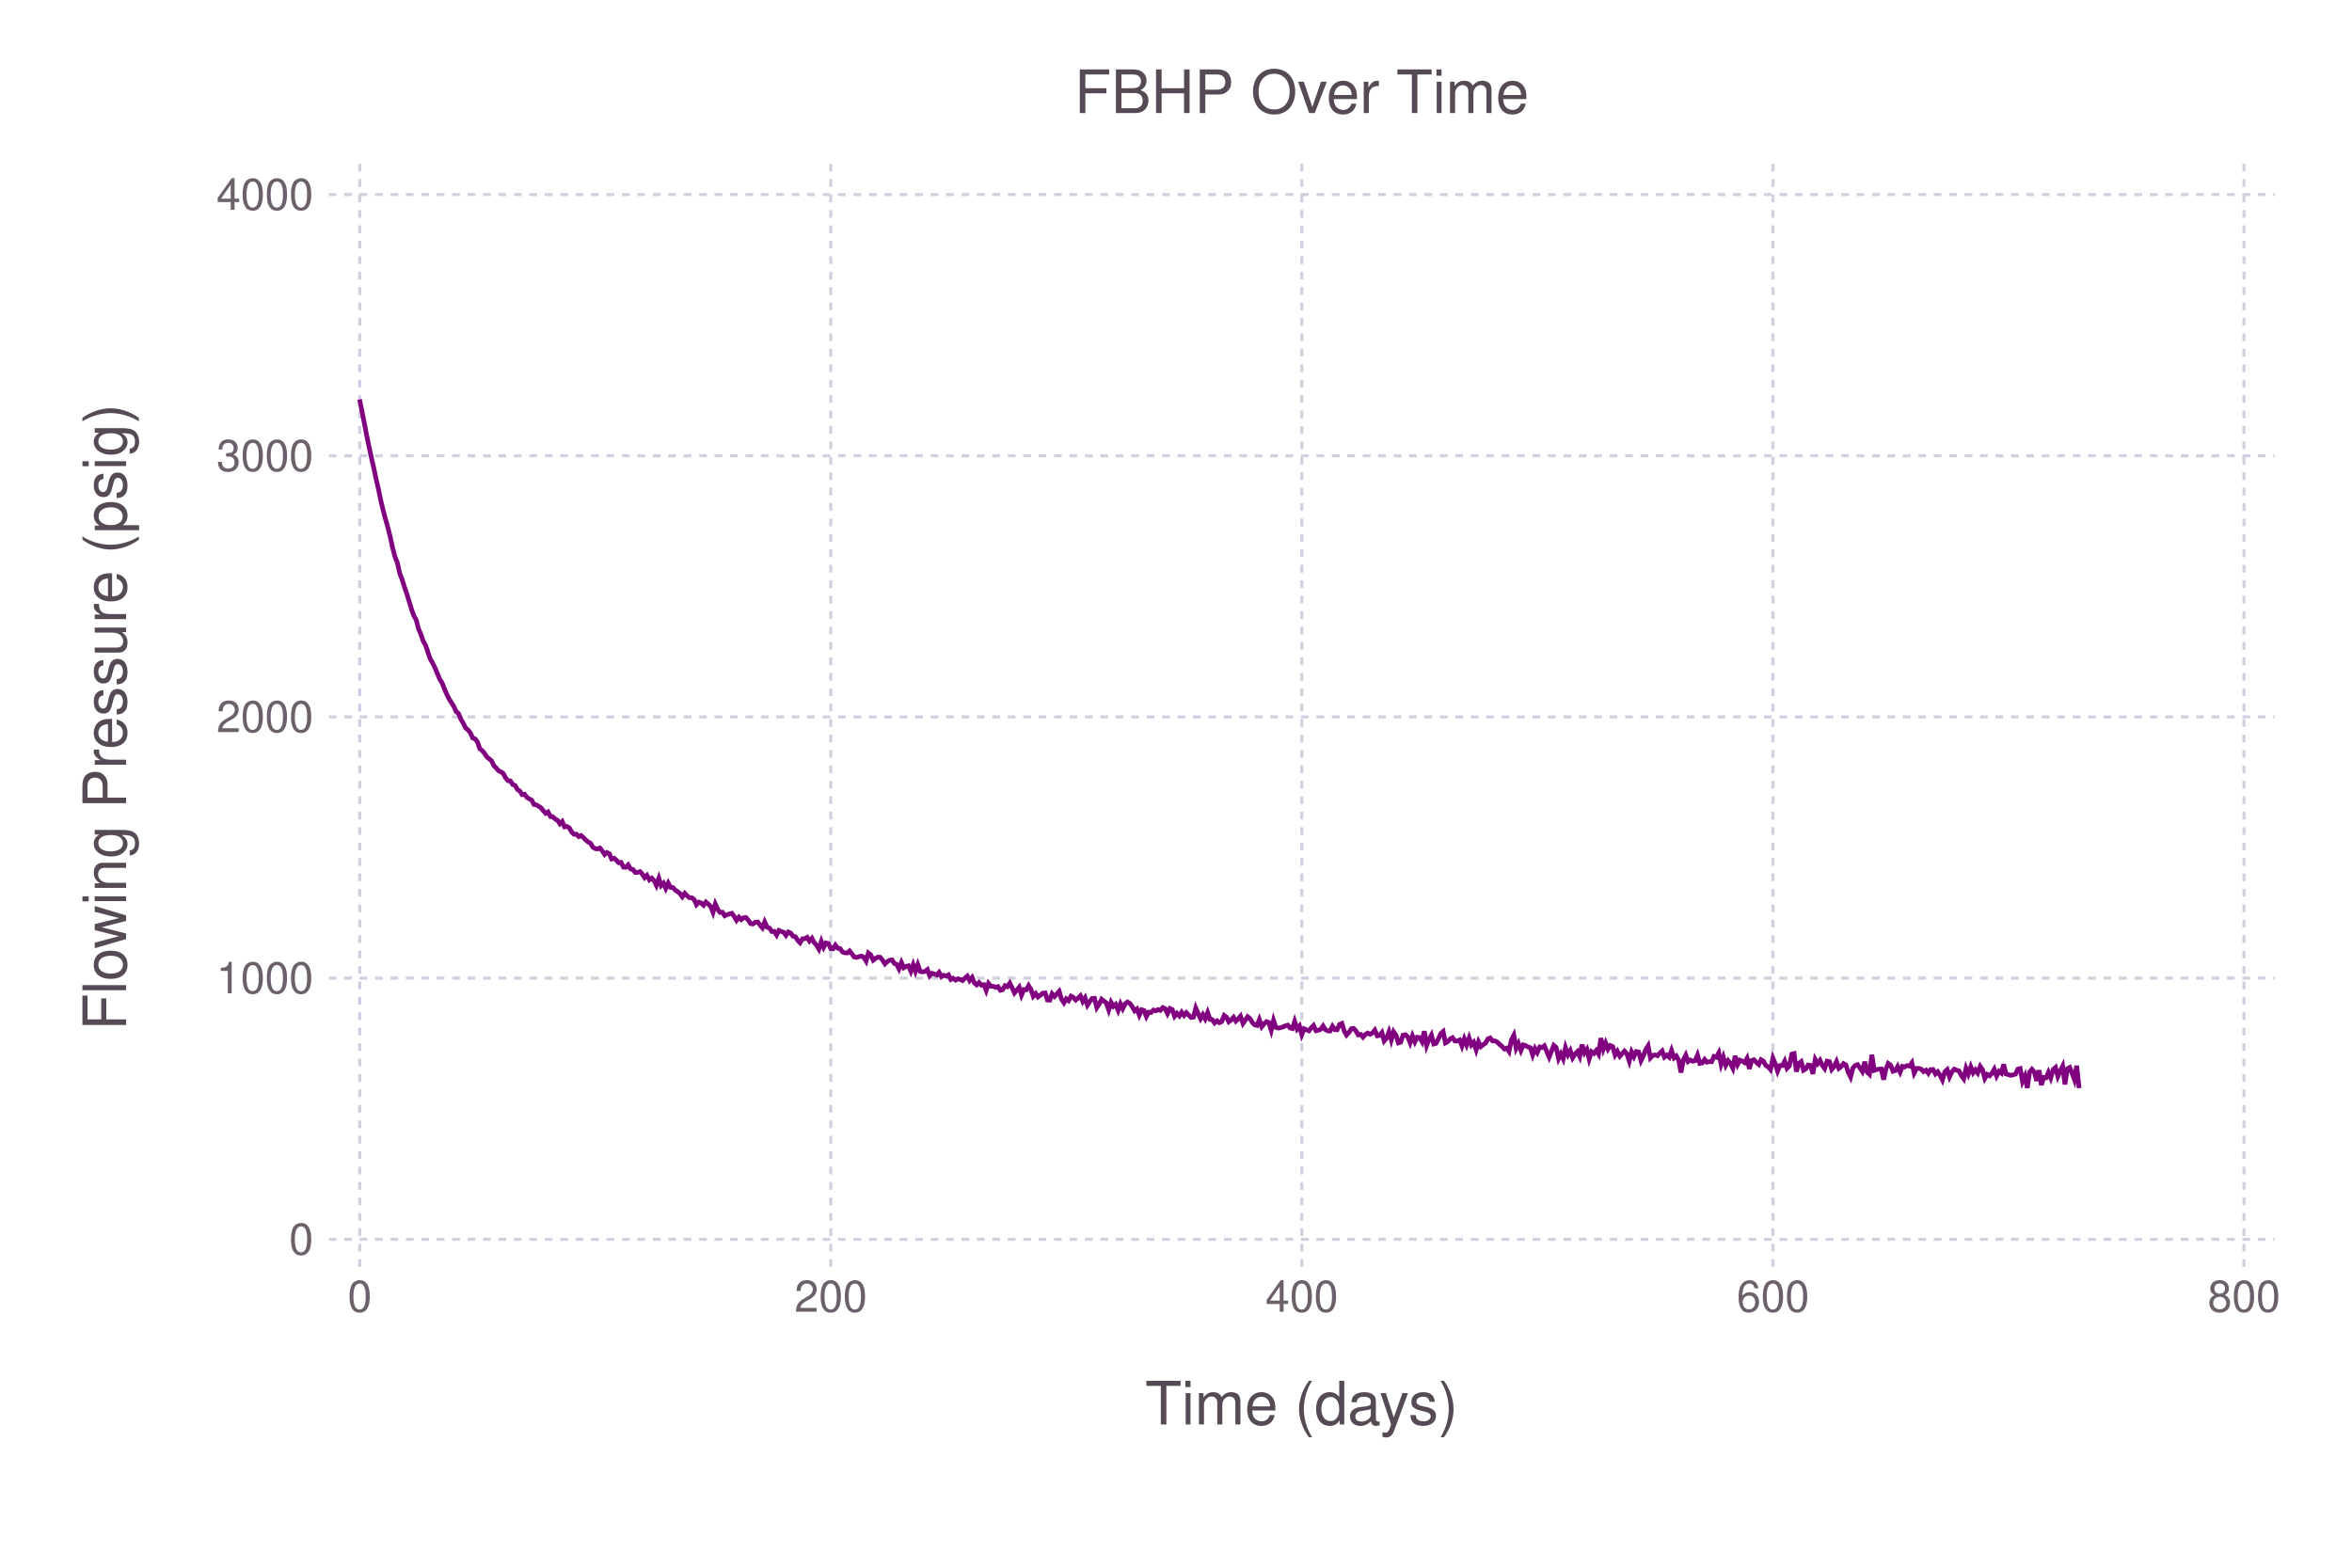
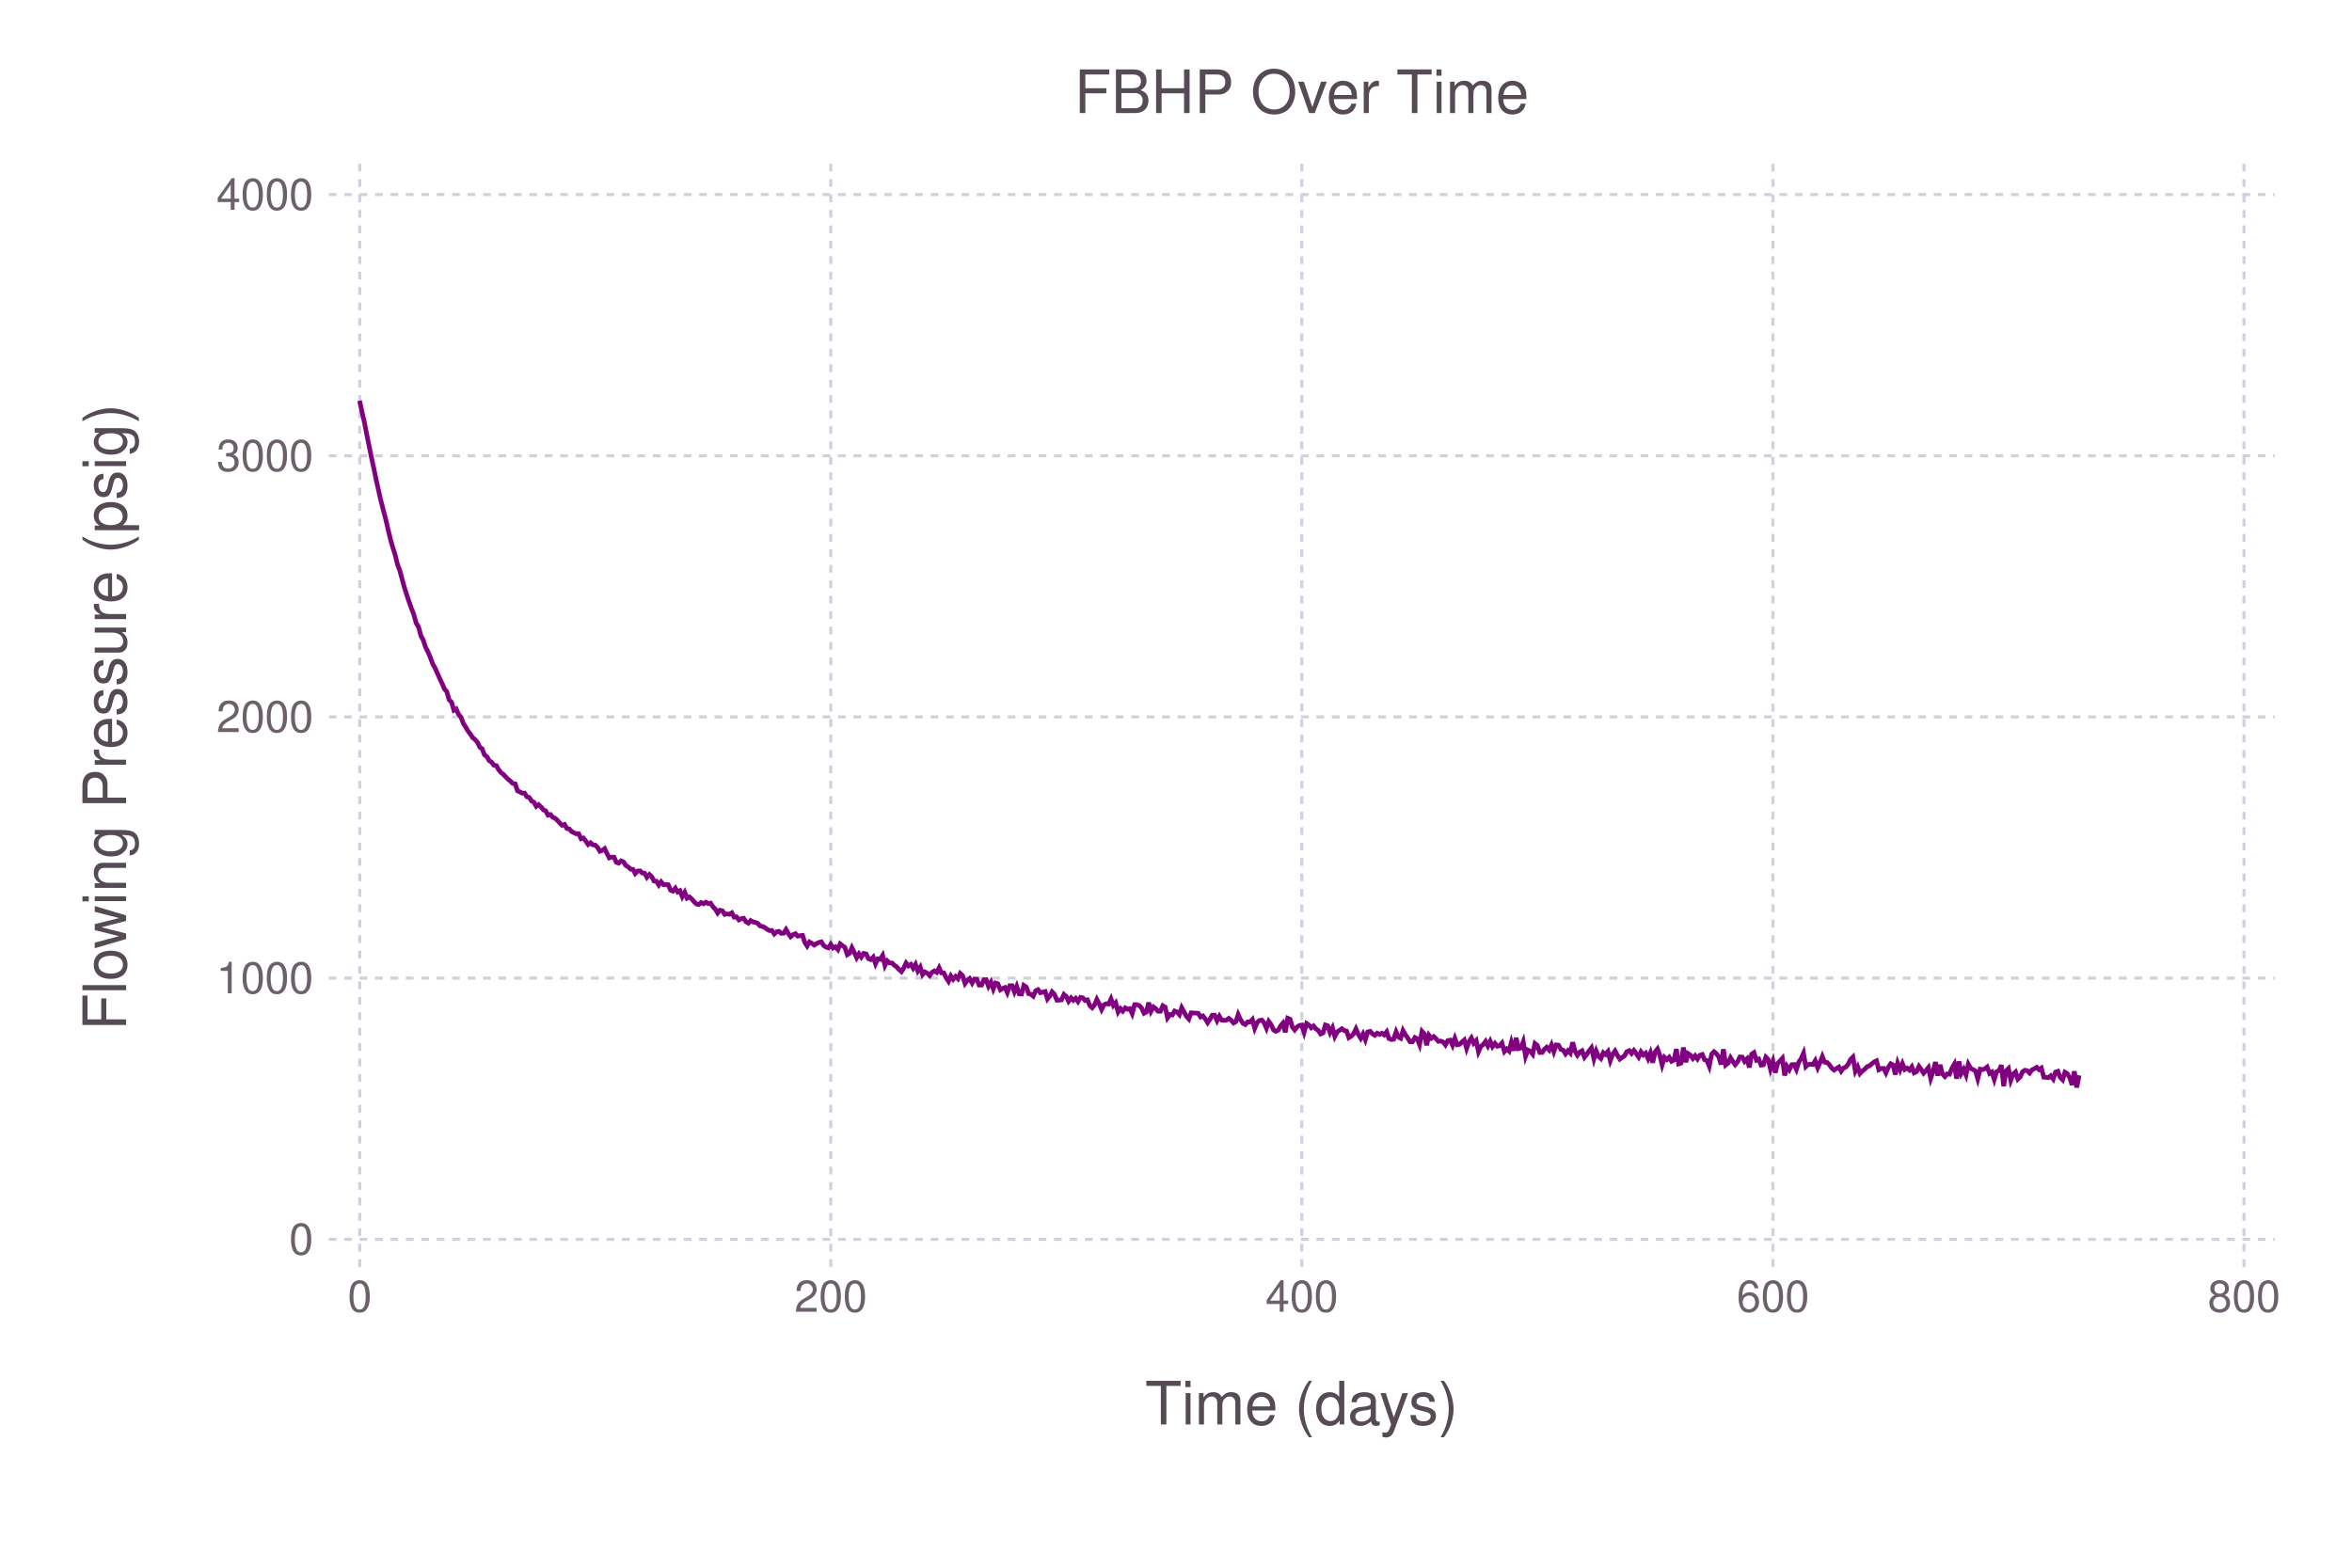
<svg xmlns="http://www.w3.org/2000/svg" version="1.2" width="152.4mm" height="101.6mm" viewBox="0 0 152.4 101.6" stroke="none" fill="#000000" stroke-width="0.3" font-size="3.88">
  <defs>
    <marker id="arrow" markerWidth="15" markerHeight="7" refX="5" refY="3.5" orient="auto" markerUnits="strokeWidth">
      <path d="M0,0 L15,3.5 L0,7 z" stroke="context-stroke" fill="context-stroke" />
    </marker>
  </defs>
-   <g class="plotroot xscalable yscalable" id="img-26fda8c6-1">
-     <g font-size="3.88" font-family="'PT Sans','Helvetica Neue','Helvetica',sans-serif" fill="#564A55" stroke="#000000" stroke-opacity="0.000" id="img-26fda8c6-2">
+   <g class="plotroot xscalable yscalable" id="img-2ceb1ad9-1">
+     <g font-size="3.88" font-family="'PT Sans','Helvetica Neue','Helvetica',sans-serif" fill="#564A55" stroke="#000000" stroke-opacity="0.000" id="img-2ceb1ad9-2">
      <g transform="translate(84.35,89.99)">
        <g class="primitive">
          <text text-anchor="middle" dy="0.6em">Time (days)</text>
        </g>
      </g>
    </g>
-     <g class="guide xlabels" font-size="2.82" font-family="'PT Sans Caption','Helvetica Neue','Helvetica',sans-serif" fill="#6C606B" id="img-26fda8c6-3">
+     <g class="guide xlabels" font-size="2.82" font-family="'PT Sans Caption','Helvetica Neue','Helvetica',sans-serif" fill="#6C606B" id="img-2ceb1ad9-3">
      <g transform="translate(23.31,83.32)">
        <g class="primitive">
          <text text-anchor="middle" dy="0.6em">0</text>
        </g>
      </g>
      <g transform="translate(53.83,83.32)">
        <g class="primitive">
          <text text-anchor="middle" dy="0.6em">200</text>
        </g>
      </g>
      <g transform="translate(84.35,83.32)">
        <g class="primitive">
          <text text-anchor="middle" dy="0.6em">400</text>
        </g>
      </g>
      <g transform="translate(114.88,83.32)">
        <g class="primitive">
          <text text-anchor="middle" dy="0.6em">600</text>
        </g>
      </g>
      <g transform="translate(145.4,83.32)">
        <g class="primitive">
          <text text-anchor="middle" dy="0.6em">800</text>
        </g>
      </g>
    </g>
-     <g clip-path="url(#img-26fda8c6-4)">
-       <g id="img-26fda8c6-5">
-         <g pointer-events="visible" fill="#000000" fill-opacity="0.000" stroke="#000000" stroke-opacity="0.000" class="guide background" id="img-26fda8c6-6">
-           <g transform="translate(84.35,46.46)" id="img-26fda8c6-7">
+     <g clip-path="url(#img-2ceb1ad9-4)">
+       <g id="img-2ceb1ad9-5">
+         <g pointer-events="visible" fill="#000000" fill-opacity="0.000" stroke="#000000" stroke-opacity="0.000" class="guide background" id="img-2ceb1ad9-6">
+           <g transform="translate(84.35,46.46)" id="img-2ceb1ad9-7">
            <path d="M-63.05,-35.85 L 63.05 -35.85 63.05 35.85 -63.05 35.85 z" class="primitive" />
          </g>
        </g>
-         <g class="guide ygridlines xfixed" stroke-dasharray="0.5,0.5" stroke-width="0.2" stroke="#D0D0E0" id="img-26fda8c6-8">
-           <g transform="translate(84.35,80.32)" id="img-26fda8c6-9">
+         <g class="guide ygridlines xfixed" stroke-dasharray="0.5,0.5" stroke-width="0.2" stroke="#D0D0E0" id="img-2ceb1ad9-8">
+           <g transform="translate(84.35,80.32)" id="img-2ceb1ad9-9">
            <path fill="none" d="M-63.05,0 L 63.05 0" class="primitive" />
          </g>
-           <g transform="translate(84.35,63.39)" id="img-26fda8c6-10">
+           <g transform="translate(84.35,63.39)" id="img-2ceb1ad9-10">
            <path fill="none" d="M-63.05,0 L 63.05 0" class="primitive" />
          </g>
-           <g transform="translate(84.35,46.46)" id="img-26fda8c6-11">
+           <g transform="translate(84.35,46.46)" id="img-2ceb1ad9-11">
            <path fill="none" d="M-63.05,0 L 63.05 0" class="primitive" />
          </g>
-           <g transform="translate(84.35,29.54)" id="img-26fda8c6-12">
+           <g transform="translate(84.35,29.54)" id="img-2ceb1ad9-12">
            <path fill="none" d="M-63.05,0 L 63.05 0" class="primitive" />
          </g>
-           <g transform="translate(84.35,12.61)" id="img-26fda8c6-13">
+           <g transform="translate(84.35,12.61)" id="img-2ceb1ad9-13">
            <path fill="none" d="M-63.05,0 L 63.05 0" class="primitive" />
          </g>
        </g>
-         <g class="guide xgridlines yfixed" stroke-dasharray="0.5,0.5" stroke-width="0.2" stroke="#D0D0E0" id="img-26fda8c6-14">
-           <g transform="translate(23.31,46.46)" id="img-26fda8c6-15">
+         <g class="guide xgridlines yfixed" stroke-dasharray="0.5,0.5" stroke-width="0.2" stroke="#D0D0E0" id="img-2ceb1ad9-14">
+           <g transform="translate(23.31,46.46)" id="img-2ceb1ad9-15">
            <path fill="none" d="M0,-35.85 L 0 35.85" class="primitive" />
          </g>
-           <g transform="translate(53.83,46.46)" id="img-26fda8c6-16">
+           <g transform="translate(53.83,46.46)" id="img-2ceb1ad9-16">
            <path fill="none" d="M0,-35.85 L 0 35.85" class="primitive" />
          </g>
-           <g transform="translate(84.35,46.46)" id="img-26fda8c6-17">
+           <g transform="translate(84.35,46.46)" id="img-2ceb1ad9-17">
            <path fill="none" d="M0,-35.85 L 0 35.85" class="primitive" />
          </g>
-           <g transform="translate(114.88,46.46)" id="img-26fda8c6-18">
+           <g transform="translate(114.88,46.46)" id="img-2ceb1ad9-18">
            <path fill="none" d="M0,-35.85 L 0 35.85" class="primitive" />
          </g>
-           <g transform="translate(145.4,46.46)" id="img-26fda8c6-19">
+           <g transform="translate(145.4,46.46)" id="img-2ceb1ad9-19">
            <path fill="none" d="M0,-35.85 L 0 35.85" class="primitive" />
          </g>
        </g>
-         <g class="plotpanel" id="img-26fda8c6-20">
-           <g stroke-width="0.3" fill="#000000" fill-opacity="0.000" class="geometry" id="img-26fda8c6-21">
-             <g class="color_RGB{N0f8}(0.502,0.0,0.502)" stroke-dasharray="none" stroke="#800080" id="img-26fda8c6-22">
-               <g transform="translate(79.01,62.87)" id="img-26fda8c6-23">
-                 <path fill="none" d="M-55.71,-36.98 L -55.55 -36.19 -55.4 -35.43 -55.25 -34.65 -55.1 -33.93 -54.94 -33.19 -54.79 -32.54 -54.64 -31.82 -54.48 -31.13 -54.33 -30.4 -54.18 -29.8 -54.03 -29.22 -53.87 -28.66 -53.72 -28.06 -53.57 -27.37 -53.42 -26.79 -53.26 -26.39 -53.11 -25.71 -52.96 -25.33 -52.81 -24.85 -52.65 -24.38 -52.5 -23.9 -52.35 -23.4 -52.2 -22.98 -52.04 -22.69 -51.89 -22.11 -51.74 -21.77 -51.59 -21.32 -51.43 -21.04 -51.28 -20.59 -51.13 -20.16 -50.97 -19.89 -50.82 -19.58 -50.67 -19.22 -50.52 -18.86 -50.36 -18.6 -50.21 -18.22 -50.06 -17.87 -49.91 -17.57 -49.75 -17.32 -49.6 -17.08 -49.45 -16.75 -49.3 -16.63 -49.14 -16.24 -48.99 -16 -48.84 -15.69 -48.69 -15.57 -48.53 -15.37 -48.38 -15.04 -48.23 -14.99 -48.07 -14.78 -47.92 -14.34 -47.77 -14.23 -47.62 -14.05 -47.46 -13.81 -47.31 -13.69 -47.16 -13.56 -47.01 -13.25 -46.85 -13.09 -46.7 -12.91 -46.55 -12.85 -46.4 -12.74 -46.24 -12.44 -46.09 -12.27 -45.94 -12.26 -45.79 -12.03 -45.63 -11.96 -45.48 -11.7 -45.33 -11.61 -45.18 -11.37 -45.02 -11.4 -44.87 -11.19 -44.72 -11.1 -44.56 -11.02 -44.41 -10.73 -44.26 -10.71 -44.11 -10.62 -43.95 -10.51 -43.8 -10.32 -43.65 -10.16 -43.5 -10.25 -43.34 -9.95 -43.19 -9.94 -43.04 -9.79 -42.89 -9.71 -42.73 -9.48 -42.58 -9.63 -42.43 -9.28 -42.28 -9.31 -42.12 -9.21 -41.97 -8.95 -41.82 -8.8 -41.66 -8.81 -41.51 -8.65 -41.36 -8.72 -41.21 -8.59 -41.05 -8.43 -40.9 -8.3 -40.75 -8.22 -40.6 -7.97 -40.44 -7.87 -40.29 -7.85 -40.14 -7.91 -39.99 -7.73 -39.83 -7.49 -39.68 -7.62 -39.53 -7.54 -39.38 -7.2 -39.22 -7.25 -39.07 -7.12 -38.92 -6.96 -38.77 -6.98 -38.61 -6.67 -38.46 -6.66 -38.31 -6.82 -38.15 -6.55 -38 -6.52 -37.85 -6.33 -37.7 -6.33 -37.54 -6.38 -37.39 -6.22 -37.24 -5.99 -37.09 -6.14 -36.93 -5.85 -36.78 -5.96 -36.63 -5.8 -36.48 -5.49 -36.32 -5.95 -36.17 -5.48 -36.02 -5.63 -35.87 -5.29 -35.71 -5.64 -35.56 -5.36 -35.41 -5.35 -35.25 -5.18 -35.1 -5.08 -34.95 -4.96 -34.8 -4.75 -34.64 -4.98 -34.49 -4.82 -34.34 -4.69 -34.19 -4.69 -34.03 -4.57 -33.88 -4.24 -33.73 -4.4 -33.58 -4.35 -33.42 -4.2 -33.27 -4.41 -33.12 -4.28 -32.97 -4.13 -32.81 -3.74 -32.66 -4.28 -32.51 -3.95 -32.36 -3.74 -32.2 -3.75 -32.05 -3.52 -31.9 -3.59 -31.74 -3.64 -31.59 -3.68 -31.44 -3.48 -31.29 -3.22 -31.13 -3.43 -30.98 -3.27 -30.83 -3.39 -30.68 -3.41 -30.52 -3.23 -30.37 -3.01 -30.22 -2.99 -30.07 -3.1 -29.91 -3.12 -29.76 -2.91 -29.61 -2.74 -29.46 -3.12 -29.3 -2.77 -29.15 -2.72 -29 -2.5 -28.84 -2.51 -28.69 -2.27 -28.54 -2.57 -28.39 -2.5 -28.23 -2.45 -28.08 -2.25 -27.93 -2.47 -27.78 -2.4 -27.62 -2.19 -27.47 -2.16 -27.32 -1.93 -27.17 -1.77 -27.01 -2.03 -26.86 -2.03 -26.71 -2.12 -26.56 -1.88 -26.4 -2.06 -26.25 -1.78 -26.1 -1.61 -25.95 -1.36 -25.79 -1.86 -25.64 -1.48 -25.49 -1.76 -25.33 -1.72 -25.18 -1.39 -25.03 -1.38 -24.88 -1.62 -24.72 -1.41 -24.57 -1.39 -24.42 -1.17 -24.27 -1.12 -24.11 -1.11 -23.96 -1.24 -23.81 -1.05 -23.66 -0.85 -23.5 -0.82 -23.35 -0.87 -23.2 -0.91 -23.05 -0.84 -22.89 -0.58 -22.74 -1.11 -22.59 -0.99 -22.43 -0.64 -22.28 -0.76 -22.13 -0.84 -21.98 -0.83 -21.82 -0.64 -21.67 -0.4 -21.52 -0.54 -21.37 -0.64 -21.21 -0.66 -21.06 -0.43 -20.91 -0.37 -20.76 -0.08 -20.6 -0.49 -20.45 -0.15 -20.3 -0.24 -20.15 -0.28 -19.99 0.08 -19.84 -0.35 -19.69 0.08 -19.54 -0.35 -19.38 0.09 -19.23 0.12 -19.08 0.09 -18.92 -0.03 -18.77 0.37 -18.62 0.21 -18.47 0.25 -18.31 0.32 -18.16 0.15 -18.01 0.43 -17.86 0.34 -17.7 0.39 -17.55 0.31 -17.4 0.61 -17.25 0.53 -17.09 0.65 -16.94 0.56 -16.79 0.61 -16.64 0.68 -16.48 0.52 -16.33 0.39 -16.18 0.68 -16.02 0.48 -15.87 0.84 -15.72 0.96 -15.57 0.81 -15.41 0.98 -15.26 0.95 -15.11 1.32 -14.96 0.86 -14.8 1.05 -14.65 1.05 -14.5 1.12 -14.35 1.07 -14.19 1.31 -14.04 1.27 -13.89 1.01 -13.74 1.08 -13.58 0.85 -13.43 1.15 -13.28 1.48 -13.13 1.3 -12.97 1.11 -12.82 1.62 -12.67 1.26 -12.51 1.28 -12.36 1.01 -12.21 1.26 -12.06 1.7 -11.9 1.52 -11.75 1.74 -11.6 1.63 -11.45 1.5 -11.29 1.48 -11.14 1.94 -10.99 1.95 -10.84 1.53 -10.68 1.71 -10.53 1.55 -10.38 1.38 -10.23 1.88 -10.07 2.12 -9.92 1.86 -9.77 1.98 -9.61 1.69 -9.46 1.77 -9.31 1.94 -9.16 1.82 -9 1.67 -8.85 2.03 -8.7 1.8 -8.55 2.27 -8.39 2.03 -8.24 1.84 -8.09 1.83 -7.94 2.43 -7.78 2.19 -7.63 1.89 -7.48 2.01 -7.33 2.12 -7.17 2.58 -7.02 2.09 -6.87 2.35 -6.72 2.22 -6.56 2.61 -6.41 2.19 -6.26 2.5 -6.1 2.18 -5.95 2.07 -5.8 2.16 -5.65 2.36 -5.49 2.64 -5.34 2.52 -5.19 2.92 -5.04 2.57 -4.88 2.62 -4.73 3.01 -4.58 2.73 -4.43 2.75 -4.27 2.59 -4.12 2.64 -3.97 2.56 -3.82 2.61 -3.66 2.43 -3.51 2.5 -3.36 2.82 -3.2 2.49 -3.05 2.56 -2.9 2.99 -2.75 2.8 -2.59 2.97 -2.44 2.73 -2.29 2.94 -2.14 2.76 -1.98 2.93 -1.83 3.07 -1.68 3.05 -1.53 2.46 -1.37 2.83 -1.22 3.15 -1.07 2.89 -0.92 3.16 -0.76 2.75 -0.61 3.19 -0.46 3.21 -0.31 3.43 -0.15 3.29 0 3.41 0.15 3.34 0.31 2.94 0.46 3.05 0.61 3.35 0.76 3.24 0.92 3.06 1.07 3.31 1.22 3.17 1.37 2.99 1.53 3.46 1.68 3.25 1.83 3.02 1.98 3.14 2.14 3.4 2.29 3.55 2.44 3.59 2.59 3.21 2.75 3.67 2.9 3.48 3.05 3.34 3.2 3.39 3.36 3.9 3.51 3.26 3.66 3.71 3.82 3.76 3.97 3.73 4.12 3.69 4.27 3.61 4.43 3.57 4.58 3.75 4.73 3.79 4.88 3.32 5.04 3.82 5.19 3.63 5.34 4.18 5.49 3.8 5.65 3.87 5.8 3.94 5.95 3.74 6.1 3.59 6.26 3.93 6.41 3.9 6.56 3.84 6.72 3.62 6.87 3.86 7.02 3.94 7.17 3.95 7.33 3.64 7.48 3.86 7.63 3.87 7.78 3.53 7.94 3.46 8.09 3.94 8.24 4.21 8.39 4.05 8.55 3.8 8.7 3.78 8.85 3.94 9 4.2 9.16 4.17 9.31 4.35 9.46 4.17 9.61 4.08 9.77 4.16 9.92 4.07 10.07 3.89 10.23 4.26 10.38 4.24 10.53 4.05 10.68 4.59 10.84 4.4 10.99 4 11.14 4.53 11.29 4 11.45 4.23 11.6 4.72 11.75 4.67 11.9 4.22 12.06 4.19 12.21 4.34 12.36 4.71 12.51 4.26 12.67 4.65 12.82 4.35 12.97 4.37 13.13 4.64 13.28 3.96 13.43 4.89 13.58 4.5 13.74 4.21 13.89 4.79 14.04 4.75 14.19 4.45 14.35 4.11 14.5 3.98 14.65 4.72 14.8 4.64 14.96 4.46 15.11 4.38 15.26 4.59 15.41 4.6 15.57 4.53 15.72 4.92 15.87 4.46 16.02 4.85 16.18 4.4 16.33 4.85 16.48 4.68 16.64 5.17 16.79 4.65 16.94 4.96 17.09 4.84 17.25 4.73 17.4 4.46 17.55 4.4 17.7 4.59 17.86 4.59 18.01 4.67 18.16 4.82 18.31 4.94 18.47 5.12 18.62 5.06 18.77 5.28 18.92 4.53 19.08 4.22 19.23 5.07 19.38 4.76 19.54 5.21 19.69 4.85 19.84 4.89 19.99 4.98 20.15 5.03 20.3 5.5 20.45 5.08 20.6 5.34 20.76 4.98 20.91 5.02 21.06 4.91 21.21 5.27 21.37 5.64 21.52 5.25 21.67 4.88 21.82 5.01 21.98 5.74 22.13 5.43 22.28 5.75 22.43 5.03 22.59 5.48 22.74 5.22 22.89 5.69 23.05 5.44 23.2 5.28 23.35 5.6 23.5 4.83 23.66 5.36 23.81 5.14 23.96 5.76 24.11 5.29 24.27 5.4 24.42 5.21 24.57 5.45 24.72 4.41 24.88 5.12 25.03 4.73 25.18 5.12 25.33 4.89 25.49 4.96 25.64 5.5 25.79 5.26 25.95 5.58 26.1 5.41 26.25 5.25 26.4 5.42 26.56 5.9 26.71 5.31 26.86 5.61 27.01 5.28 27.17 5.31 27.32 5.87 27.47 5.56 27.62 5.17 27.78 4.91 27.93 5.69 28.08 5.53 28.23 5.5 28.39 5.55 28.54 5.38 28.69 5.24 28.84 5.64 29 5.51 29.15 5.65 29.3 5.21 29.46 5.69 29.61 5.57 29.76 5.84 29.91 6.64 30.07 5.81 30.22 5.51 30.37 5.93 30.52 5.83 30.68 5.91 30.83 5.87 30.98 5.51 31.13 6.05 31.29 6.02 31.44 5.79 31.59 5.97 31.74 5.93 31.9 5.94 32.05 5.6 32.2 5.65 32.36 5.36 32.51 6.1 32.66 5.65 32.81 6.17 32.97 5.87 33.12 6.05 33.27 6.36 33.42 5.56 33.58 6.12 33.73 5.84 33.88 5.9 34.03 6 34.19 5.72 34.34 6.4 34.49 5.86 34.64 5.81 34.8 5.99 34.95 6.12 35.1 5.81 35.25 5.9 35.41 6.19 35.56 6.27 35.71 6.45 35.87 5.71 36.02 6.07 36.17 6.55 36.32 6.19 36.48 6.19 36.63 5.9 36.78 6.37 36.93 6.22 37.09 5.45 37.24 5.41 37.39 6.58 37.54 6.05 37.7 5.93 37.85 6.49 38 6.4 38.15 6.15 38.31 6.18 38.46 6.73 38.61 5.79 38.77 6.06 38.92 5.85 39.07 6.18 39.22 6.38 39.38 5.9 39.53 5.93 39.68 6.44 39.83 6.26 39.99 5.93 40.14 6.37 40.29 6.26 40.44 6.06 40.6 6.15 40.75 6.63 40.9 6.93 41.05 6.35 41.21 6.17 41.36 6.13 41.51 6.35 41.66 6.57 41.82 5.94 41.97 6.6 42.12 6.75 42.28 5.49 42.43 6.5 42.58 6.45 42.73 6.42 42.89 6.41 43.04 7.1 43.19 6.41 43.34 6.05 43.5 6.17 43.65 6.56 43.8 6.51 43.95 6.25 44.11 6.61 44.26 6.24 44.41 6.28 44.56 6.19 44.72 6.22 44.87 6.01 45.02 6.68 45.18 6.37 45.33 6.37 45.48 6.42 45.63 6.58 45.79 6.49 45.94 6.69 46.09 6.45 46.24 6.44 46.4 6.73 46.55 6.59 46.7 6.82 46.85 7.12 47.01 6.58 47.16 6.45 47.31 6.92 47.46 6.6 47.62 6.42 47.77 6.49 47.92 6.53 48.07 6.82 48.23 7.04 48.38 6.37 48.53 6.74 48.69 6.27 48.84 6.66 48.99 6.46 49.14 6.67 49.3 6.24 49.45 6.46 49.6 7.02 49.75 6.76 49.91 6.85 50.06 6.69 50.21 6.43 50.36 6.87 50.52 6.56 50.67 6.68 50.82 6.11 50.97 6.73 51.13 6.78 51.28 6.82 51.43 6.79 51.59 6.74 51.74 6.42 51.89 6.38 52.04 7.22 52.2 6.87 52.35 7.64 52.5 6.61 52.65 6.43 52.81 6.62 52.96 7.18 53.11 6.49 53.26 7.45 53.42 6.96 53.57 6.98 53.72 6.63 53.87 6.99 54.03 6.44 54.18 6.31 54.33 6.89 54.48 6.55 54.64 6.23 54.79 7.41 54.94 6.4 55.1 6.31 55.25 6.68 55.4 7.09 55.55 6.2 55.71 7.65" class="primitive" />
+         <g class="plotpanel" id="img-2ceb1ad9-20">
+           <g stroke-width="0.3" fill="#000000" fill-opacity="0.000" class="geometry" id="img-2ceb1ad9-21">
+             <g class="color_RGB{N0f8}(0.502,0.0,0.502)" stroke-dasharray="none" stroke="#800080" id="img-2ceb1ad9-22">
+               <g transform="translate(79.01,62.86)" id="img-2ceb1ad9-23">
+                 <path fill="none" d="M-55.71,-36.89 L -55.55 -36.14 -55.4 -35.5 -55.25 -34.72 -55.1 -33.99 -54.94 -33.2 -54.79 -32.52 -54.64 -31.78 -54.48 -31.07 -54.33 -30.41 -54.18 -29.83 -54.03 -29.27 -53.87 -28.57 -53.72 -27.95 -53.57 -27.41 -53.42 -26.95 -53.26 -26.3 -53.11 -25.9 -52.96 -25.35 -52.81 -24.8 -52.65 -24.29 -52.5 -23.85 -52.35 -23.43 -52.2 -23.04 -52.04 -22.47 -51.89 -22.23 -51.74 -21.66 -51.59 -21.39 -51.43 -20.9 -51.28 -20.61 -51.13 -20.26 -50.97 -19.83 -50.82 -19.57 -50.67 -19.22 -50.52 -18.89 -50.36 -18.55 -50.21 -18.21 -50.06 -18.04 -49.91 -17.51 -49.75 -17.35 -49.6 -16.83 -49.45 -16.91 -49.3 -16.57 -49.14 -16.38 -48.99 -15.98 -48.84 -15.75 -48.69 -15.49 -48.53 -15.28 -48.38 -15.05 -48.23 -14.93 -48.07 -14.75 -47.92 -14.43 -47.77 -14.33 -47.62 -13.94 -47.46 -13.82 -47.31 -13.56 -47.16 -13.47 -47.01 -13.27 -46.85 -13.24 -46.7 -12.98 -46.55 -12.79 -46.4 -12.68 -46.24 -12.51 -46.09 -12.36 -45.94 -12.24 -45.79 -12.09 -45.63 -12.06 -45.48 -11.61 -45.33 -11.54 -45.18 -11.46 -45.02 -11.46 -44.87 -11.22 -44.72 -11.18 -44.56 -10.94 -44.41 -10.87 -44.26 -10.6 -44.11 -10.71 -43.95 -10.56 -43.8 -10.37 -43.65 -10.31 -43.5 -10.03 -43.34 -10.07 -43.19 -9.89 -43.04 -9.83 -42.89 -9.69 -42.73 -9.51 -42.58 -9.37 -42.43 -9.43 -42.28 -9.17 -42.12 -9.13 -41.97 -8.97 -41.82 -8.89 -41.66 -8.82 -41.51 -8.82 -41.36 -8.5 -41.21 -8.55 -41.05 -8.35 -40.9 -8.13 -40.75 -8.24 -40.6 -8.11 -40.44 -8.09 -40.29 -7.94 -40.14 -7.69 -39.99 -7.74 -39.83 -7.86 -39.68 -7.55 -39.53 -7.26 -39.38 -7.31 -39.22 -7.31 -39.07 -6.97 -38.92 -6.92 -38.77 -7.07 -38.61 -7 -38.46 -6.77 -38.31 -6.68 -38.15 -6.53 -38 -6.52 -37.85 -6.25 -37.7 -6.41 -37.54 -6.42 -37.39 -6.28 -37.24 -6.27 -37.09 -6 -36.93 -6.18 -36.78 -6.04 -36.63 -5.76 -36.48 -5.75 -36.32 -5.5 -36.17 -5.71 -36.02 -5.53 -35.87 -5.53 -35.71 -5.52 -35.56 -5.17 -35.41 -5.11 -35.25 -5.3 -35.1 -5.05 -34.95 -5.13 -34.8 -4.75 -34.64 -5.03 -34.49 -4.65 -34.34 -4.73 -34.19 -4.6 -34.03 -4.41 -33.88 -4.27 -33.73 -4.24 -33.58 -4.37 -33.42 -4.29 -33.27 -4.39 -33.12 -4.3 -32.97 -4.33 -32.81 -4.09 -32.66 -3.94 -32.51 -3.69 -32.36 -3.87 -32.2 -3.83 -32.05 -3.6 -31.9 -3.63 -31.74 -3.61 -31.59 -3.7 -31.44 -3.42 -31.29 -3.44 -31.13 -3.24 -30.98 -3.32 -30.83 -3.35 -30.68 -3.13 -30.52 -3.03 -30.37 -3.2 -30.22 -3.11 -30.07 -3.08 -29.91 -3.02 -29.76 -2.85 -29.61 -2.82 -29.46 -2.75 -29.3 -2.63 -29.15 -2.55 -29 -2.56 -28.84 -2.33 -28.69 -2.47 -28.54 -2.5 -28.39 -2.37 -28.23 -2.38 -28.08 -2.62 -27.93 -2.36 -27.78 -2.15 -27.62 -2.29 -27.47 -2.35 -27.32 -2.19 -27.17 -2.22 -27.01 -2.24 -26.86 -1.78 -26.71 -1.55 -26.56 -1.81 -26.4 -1.72 -26.25 -1.61 -26.1 -1.71 -25.95 -1.78 -25.79 -1.82 -25.64 -1.58 -25.49 -1.48 -25.33 -1.43 -25.18 -1.66 -25.03 -1.42 -24.88 -1.5 -24.72 -1.32 -24.57 -1.69 -24.42 -1.57 -24.27 -1.47 -24.11 -0.99 -23.96 -1.08 -23.81 -1.44 -23.66 -1.14 -23.5 -0.79 -23.35 -1.04 -23.2 -0.83 -23.05 -1.07 -22.89 -1.04 -22.74 -0.73 -22.59 -0.67 -22.43 -0.83 -22.28 -0.4 -22.13 -0.72 -21.98 -0.69 -21.82 -0.94 -21.67 -0.29 -21.52 -0.59 -21.37 -0.45 -21.21 -0.45 -21.06 -0.3 -20.91 -0.2 -20.76 -0.03 -20.6 0.11 -20.45 -0.13 -20.3 -0.45 -20.15 -0.26 -19.99 -0.36 -19.84 -0.11 -19.69 -0.36 -19.54 0.07 -19.38 -0.18 -19.23 0.3 -19.08 0.13 -18.92 0.21 -18.77 0.37 -18.62 0.16 -18.47 0.06 -18.31 0.16 -18.16 -0.14 -18.01 0.19 -17.86 0.19 -17.7 0.51 -17.55 0.74 -17.4 0.39 -17.25 0.61 -17.09 0.42 -16.94 0.57 -16.79 0.23 -16.64 0.37 -16.48 0.88 -16.33 0.68 -16.18 0.56 -16.02 0.85 -15.87 0.59 -15.72 0.6 -15.57 0.98 -15.41 0.98 -15.26 0.64 -15.11 0.63 -14.96 1.06 -14.8 0.79 -14.65 1.23 -14.5 0.85 -14.35 0.9 -14.19 1.29 -14.04 1.2 -13.89 1.14 -13.74 1.47 -13.58 1.02 -13.43 1.02 -13.28 1.42 -13.13 1.06 -12.97 1.55 -12.82 1.56 -12.67 1 -12.51 1.11 -12.36 1.54 -12.21 1.58 -12.06 1.7 -11.9 1.35 -11.75 1.28 -11.6 1.48 -11.45 1.44 -11.29 1.4 -11.14 1.88 -10.99 1.7 -10.84 1.42 -10.68 1.59 -10.53 1.96 -10.38 1.96 -10.23 1.94 -10.07 1.59 -9.92 1.72 -9.77 2.03 -9.61 1.81 -9.46 1.97 -9.31 1.84 -9.16 2.05 -9 1.78 -8.85 1.81 -8.7 1.98 -8.55 1.94 -8.39 2.32 -8.24 2.45 -8.09 2.27 -7.94 1.91 -7.78 2.21 -7.63 2.56 -7.48 2.26 -7.33 2.19 -7.17 2.21 -7.02 1.88 -6.87 2.3 -6.72 2.13 -6.56 2.73 -6.41 2.51 -6.26 2.67 -6.1 2.46 -5.95 2.55 -5.8 2.51 -5.65 2.83 -5.49 2.25 -5.34 2.25 -5.19 2.31 -5.04 2.47 -4.88 2.81 -4.73 2.73 -4.58 2.12 -4.43 2.68 -4.27 2.4 -4.12 2.51 -3.97 2.68 -3.82 2.68 -3.66 2.32 -3.51 2.41 -3.36 3.11 -3.2 2.89 -3.05 2.92 -2.9 2.66 -2.75 2.72 -2.59 2.9 -2.44 2.45 -2.29 2.72 -2.14 3 -1.98 3.18 -1.83 2.78 -1.68 2.79 -1.53 2.8 -1.37 2.81 -1.22 3.05 -1.07 2.98 -0.92 3.16 -0.76 3.42 -0.61 3.2 -0.46 2.93 -0.31 2.93 -0.15 3.29 0 3 0.15 3.25 0.31 3.27 0.46 3.25 0.61 3.14 0.76 3.26 0.92 3.44 1.07 3.35 1.22 2.89 1.37 3.22 1.53 3.46 1.68 3.54 1.83 3.37 1.98 3.38 2.14 3.21 2.29 3.78 2.44 3.42 2.59 3.28 2.75 3.25 2.9 3.43 3.05 3.78 3.2 3.34 3.36 3.56 3.51 3.89 3.66 3.98 3.82 3.9 3.97 3.62 4.12 3.45 4.27 4.04 4.43 3.13 4.58 3.19 4.73 3.7 4.88 3.89 5.04 3.69 5.19 3.6 5.34 3.57 5.49 4.04 5.65 3.47 5.8 3.57 5.95 3.75 6.1 3.63 6.26 3.82 6.41 3.92 6.56 4.15 6.72 4.08 6.87 3.57 7.02 3.62 7.17 4.06 7.33 3.75 7.48 4.31 7.63 4.02 7.78 3.92 7.94 3.81 8.09 3.93 8.24 3.96 8.39 4.39 8.55 4.29 8.7 4.13 8.85 3.82 9 4.17 9.16 4.43 9.31 4.15 9.46 4.52 9.61 4.02 9.77 3.98 9.92 4.14 10.07 4.24 10.23 4.1 10.38 4.18 10.53 4.1 10.68 4.21 10.84 4.01 10.99 4.45 11.14 4.51 11.29 4.49 11.45 4.01 11.6 4.35 11.75 4.43 11.9 3.93 12.06 4.21 12.21 4.42 12.36 4.66 12.51 4.66 12.67 4.38 12.82 4.46 12.97 4.84 13.13 3.98 13.28 4.14 13.43 4.88 13.58 4.23 13.74 4.43 13.89 4.32 14.04 4.46 14.19 4.63 14.35 4.61 14.5 4.67 14.65 4.86 14.8 4.58 14.96 4.55 15.11 4.88 15.26 4.44 15.41 4.85 15.57 4.82 15.72 4.67 15.87 4.54 16.02 5.09 16.18 4.64 16.33 4.41 16.48 4.75 16.64 4.58 16.79 5.3 16.94 4.96 17.09 4.84 17.25 4.63 17.4 4.93 17.55 4.62 17.7 4.97 17.86 4.76 18.01 4.95 18.16 4.91 18.31 4.74 18.47 5.29 18.62 5.12 18.77 5.26 18.92 4.69 19.08 5.23 19.23 4.4 19.38 5.1 19.54 5.06 19.69 4.66 19.84 5.6 19.99 5.19 20.15 5.27 20.3 5.46 20.45 4.77 20.6 4.89 20.76 5.35 20.91 5.35 21.06 5.14 21.21 5.01 21.37 5.19 21.52 4.86 21.67 5.3 21.82 4.86 21.98 4.88 22.13 5.15 22.28 5.2 22.43 5.44 22.59 5.23 22.74 5.39 22.89 4.69 23.05 5.27 23.2 5.53 23.35 5.33 23.5 5.24 23.66 5.66 23.81 5.47 23.96 5.24 24.11 5.05 24.27 5.76 24.42 5.26 24.57 5.61 24.72 5.74 24.88 5.36 25.03 5.48 25.18 5.29 25.33 5.88 25.49 5.45 25.64 5.25 25.79 5.53 25.95 5.78 26.1 5.67 26.25 5.57 26.4 5.3 26.56 5.23 26.71 5.41 26.86 5.22 27.01 5.42 27.17 5.65 27.32 5.31 27.47 5.51 27.62 5.39 27.78 5.75 27.93 5.38 28.08 6.01 28.23 5.32 28.39 5.12 28.54 5.53 28.69 6.15 28.84 5.66 29 5.81 29.15 5.66 29.3 5.92 29.46 5.84 29.61 5.13 29.76 6.09 29.91 6.04 30.07 5.03 30.22 5.98 30.37 5.42 30.52 5.52 30.68 5.74 30.83 5.56 30.98 5.77 31.13 5.53 31.29 5.48 31.44 5.82 31.59 5.87 31.74 6.24 31.9 5.46 32.05 5.3 32.2 5.42 32.36 5.64 32.51 6.13 32.66 5.14 32.81 6.16 32.97 6.03 33.12 5.69 33.27 5.93 33.42 6.14 33.58 5.95 33.73 5.64 33.88 5.65 34.03 5.93 34.19 5.76 34.34 6.32 34.49 5.46 34.64 5.36 34.8 5.85 34.95 5.78 35.1 6.17 35.25 6.15 35.41 5.65 35.56 5.8 35.71 6.42 35.87 5.93 36.02 6.66 36.17 6.07 36.32 5.91 36.48 5.73 36.63 6.84 36.78 6.25 36.93 6.47 37.09 6.14 37.24 6.13 37.39 6.45 37.54 5.98 37.7 5.74 37.85 5.4 38 6.27 38.15 6.13 38.31 6.11 38.46 6.13 38.61 5.88 38.77 6.34 38.92 6 39.07 5.61 39.22 5.98 39.38 6 39.53 6.15 39.68 6.36 39.83 6.49 39.99 6.39 40.14 6.29 40.29 6.56 40.44 6.36 40.6 6.29 40.75 6.1 40.9 5.8 41.05 5.65 41.21 6.56 41.36 6.28 41.51 6.71 41.66 6.55 41.82 6.43 41.97 6.27 42.12 6.22 42.28 6.08 42.43 5.96 42.58 5.89 42.73 6.47 42.89 6.39 43.04 6.38 43.19 6.67 43.34 6.32 43.5 6.08 43.65 6.16 43.8 6.78 43.95 6.05 44.11 6.47 44.26 6.08 44.41 6.45 44.56 6.36 44.72 6.49 44.87 6.28 45.02 6.67 45.18 6.59 45.33 6.25 45.48 6.45 45.63 6.69 45.79 6.52 45.94 6.33 46.09 7.03 46.24 6.59 46.4 5.97 46.55 6.85 46.7 6.15 46.85 6.74 47.01 6.91 47.16 6.74 47.31 6.76 47.46 6.38 47.62 6.11 47.77 7.05 47.92 5.93 48.07 6.71 48.23 6.44 48.38 6.81 48.53 6.11 48.69 6.39 48.84 6.46 48.99 6.55 49.14 7.06 49.3 6.43 49.45 6.46 49.6 6.41 49.75 6.29 49.91 6.71 50.06 6.62 50.21 7.1 50.36 6.6 50.52 6.53 50.67 6.17 50.82 7.53 50.97 6.55 51.13 6.39 51.28 7.15 51.43 6.75 51.59 6.61 51.74 7.08 51.89 6.94 52.04 6.6 52.2 6.5 52.35 6.53 52.5 6.68 52.65 6.48 52.81 6.4 52.96 6.31 53.11 6.46 53.26 6.36 53.42 6.95 53.57 6.96 53.72 6.98 53.87 6.86 54.03 7.07 54.18 6.62 54.33 6.57 54.48 6.96 54.64 7.12 54.79 6.63 54.94 6.72 55.1 6.98 55.25 7.45 55.4 6.57 55.55 7.62 55.71 6.83" class="primitive" />
              </g>
            </g>
          </g>
        </g>
      </g>
    </g>
-     <g class="guide ylabels" font-size="2.82" font-family="'PT Sans Caption','Helvetica Neue','Helvetica',sans-serif" fill="#6C606B" id="img-26fda8c6-24">
-       <g transform="translate(20.3,80.32)" id="img-26fda8c6-25">
+     <g class="guide ylabels" font-size="2.82" font-family="'PT Sans Caption','Helvetica Neue','Helvetica',sans-serif" fill="#6C606B" id="img-2ceb1ad9-24">
+       <g transform="translate(20.3,80.32)" id="img-2ceb1ad9-25">
        <g class="primitive">
          <text text-anchor="end" dy="0.35em">0</text>
        </g>
      </g>
-       <g transform="translate(20.3,63.39)" id="img-26fda8c6-26">
+       <g transform="translate(20.3,63.39)" id="img-2ceb1ad9-26">
        <g class="primitive">
          <text text-anchor="end" dy="0.35em">1000</text>
        </g>
      </g>
-       <g transform="translate(20.3,46.46)" id="img-26fda8c6-27">
+       <g transform="translate(20.3,46.46)" id="img-2ceb1ad9-27">
        <g class="primitive">
          <text text-anchor="end" dy="0.35em">2000</text>
        </g>
      </g>
-       <g transform="translate(20.3,29.54)" id="img-26fda8c6-28">
+       <g transform="translate(20.3,29.54)" id="img-2ceb1ad9-28">
        <g class="primitive">
          <text text-anchor="end" dy="0.35em">3000</text>
        </g>
      </g>
-       <g transform="translate(20.3,12.61)" id="img-26fda8c6-29">
+       <g transform="translate(20.3,12.61)" id="img-2ceb1ad9-29">
        <g class="primitive">
          <text text-anchor="end" dy="0.35em">4000</text>
        </g>
      </g>
    </g>
-     <g font-size="3.88" font-family="'PT Sans','Helvetica Neue','Helvetica',sans-serif" fill="#564A55" stroke="#000000" stroke-opacity="0.000" id="img-26fda8c6-30">
-       <g transform="translate(8.81,44.46)" id="img-26fda8c6-31">
+     <g font-size="3.88" font-family="'PT Sans','Helvetica Neue','Helvetica',sans-serif" fill="#564A55" stroke="#000000" stroke-opacity="0.000" id="img-2ceb1ad9-30">
+       <g transform="translate(8.81,44.46)" id="img-2ceb1ad9-31">
        <g class="primitive">
          <text text-anchor="middle" dy="0.35em" transform="rotate(-90,0, 2)">Flowing Pressure (psig)</text>
        </g>
      </g>
    </g>
-     <g font-size="3.88" font-family="'PT Sans','Helvetica Neue','Helvetica',sans-serif" fill="#564A55" stroke="#000000" stroke-opacity="0.000" id="img-26fda8c6-32">
-       <g transform="translate(84.35,5)" id="img-26fda8c6-33">
+     <g font-size="3.88" font-family="'PT Sans','Helvetica Neue','Helvetica',sans-serif" fill="#564A55" stroke="#000000" stroke-opacity="0.000" id="img-2ceb1ad9-32">
+       <g transform="translate(84.35,5)" id="img-2ceb1ad9-33">
        <g class="primitive">
          <text text-anchor="middle" dy="0.6em">FBHP Over Time</text>
        </g>
      </g>
    </g>
  </g>
  <defs>
-     <clipPath id="img-26fda8c6-4">
+     <clipPath id="img-2ceb1ad9-4">
      <path d="M21.31,10.61 L 147.4 10.61 147.4 82.32 21.31 82.32" />
    </clipPath>
  </defs>
</svg>
